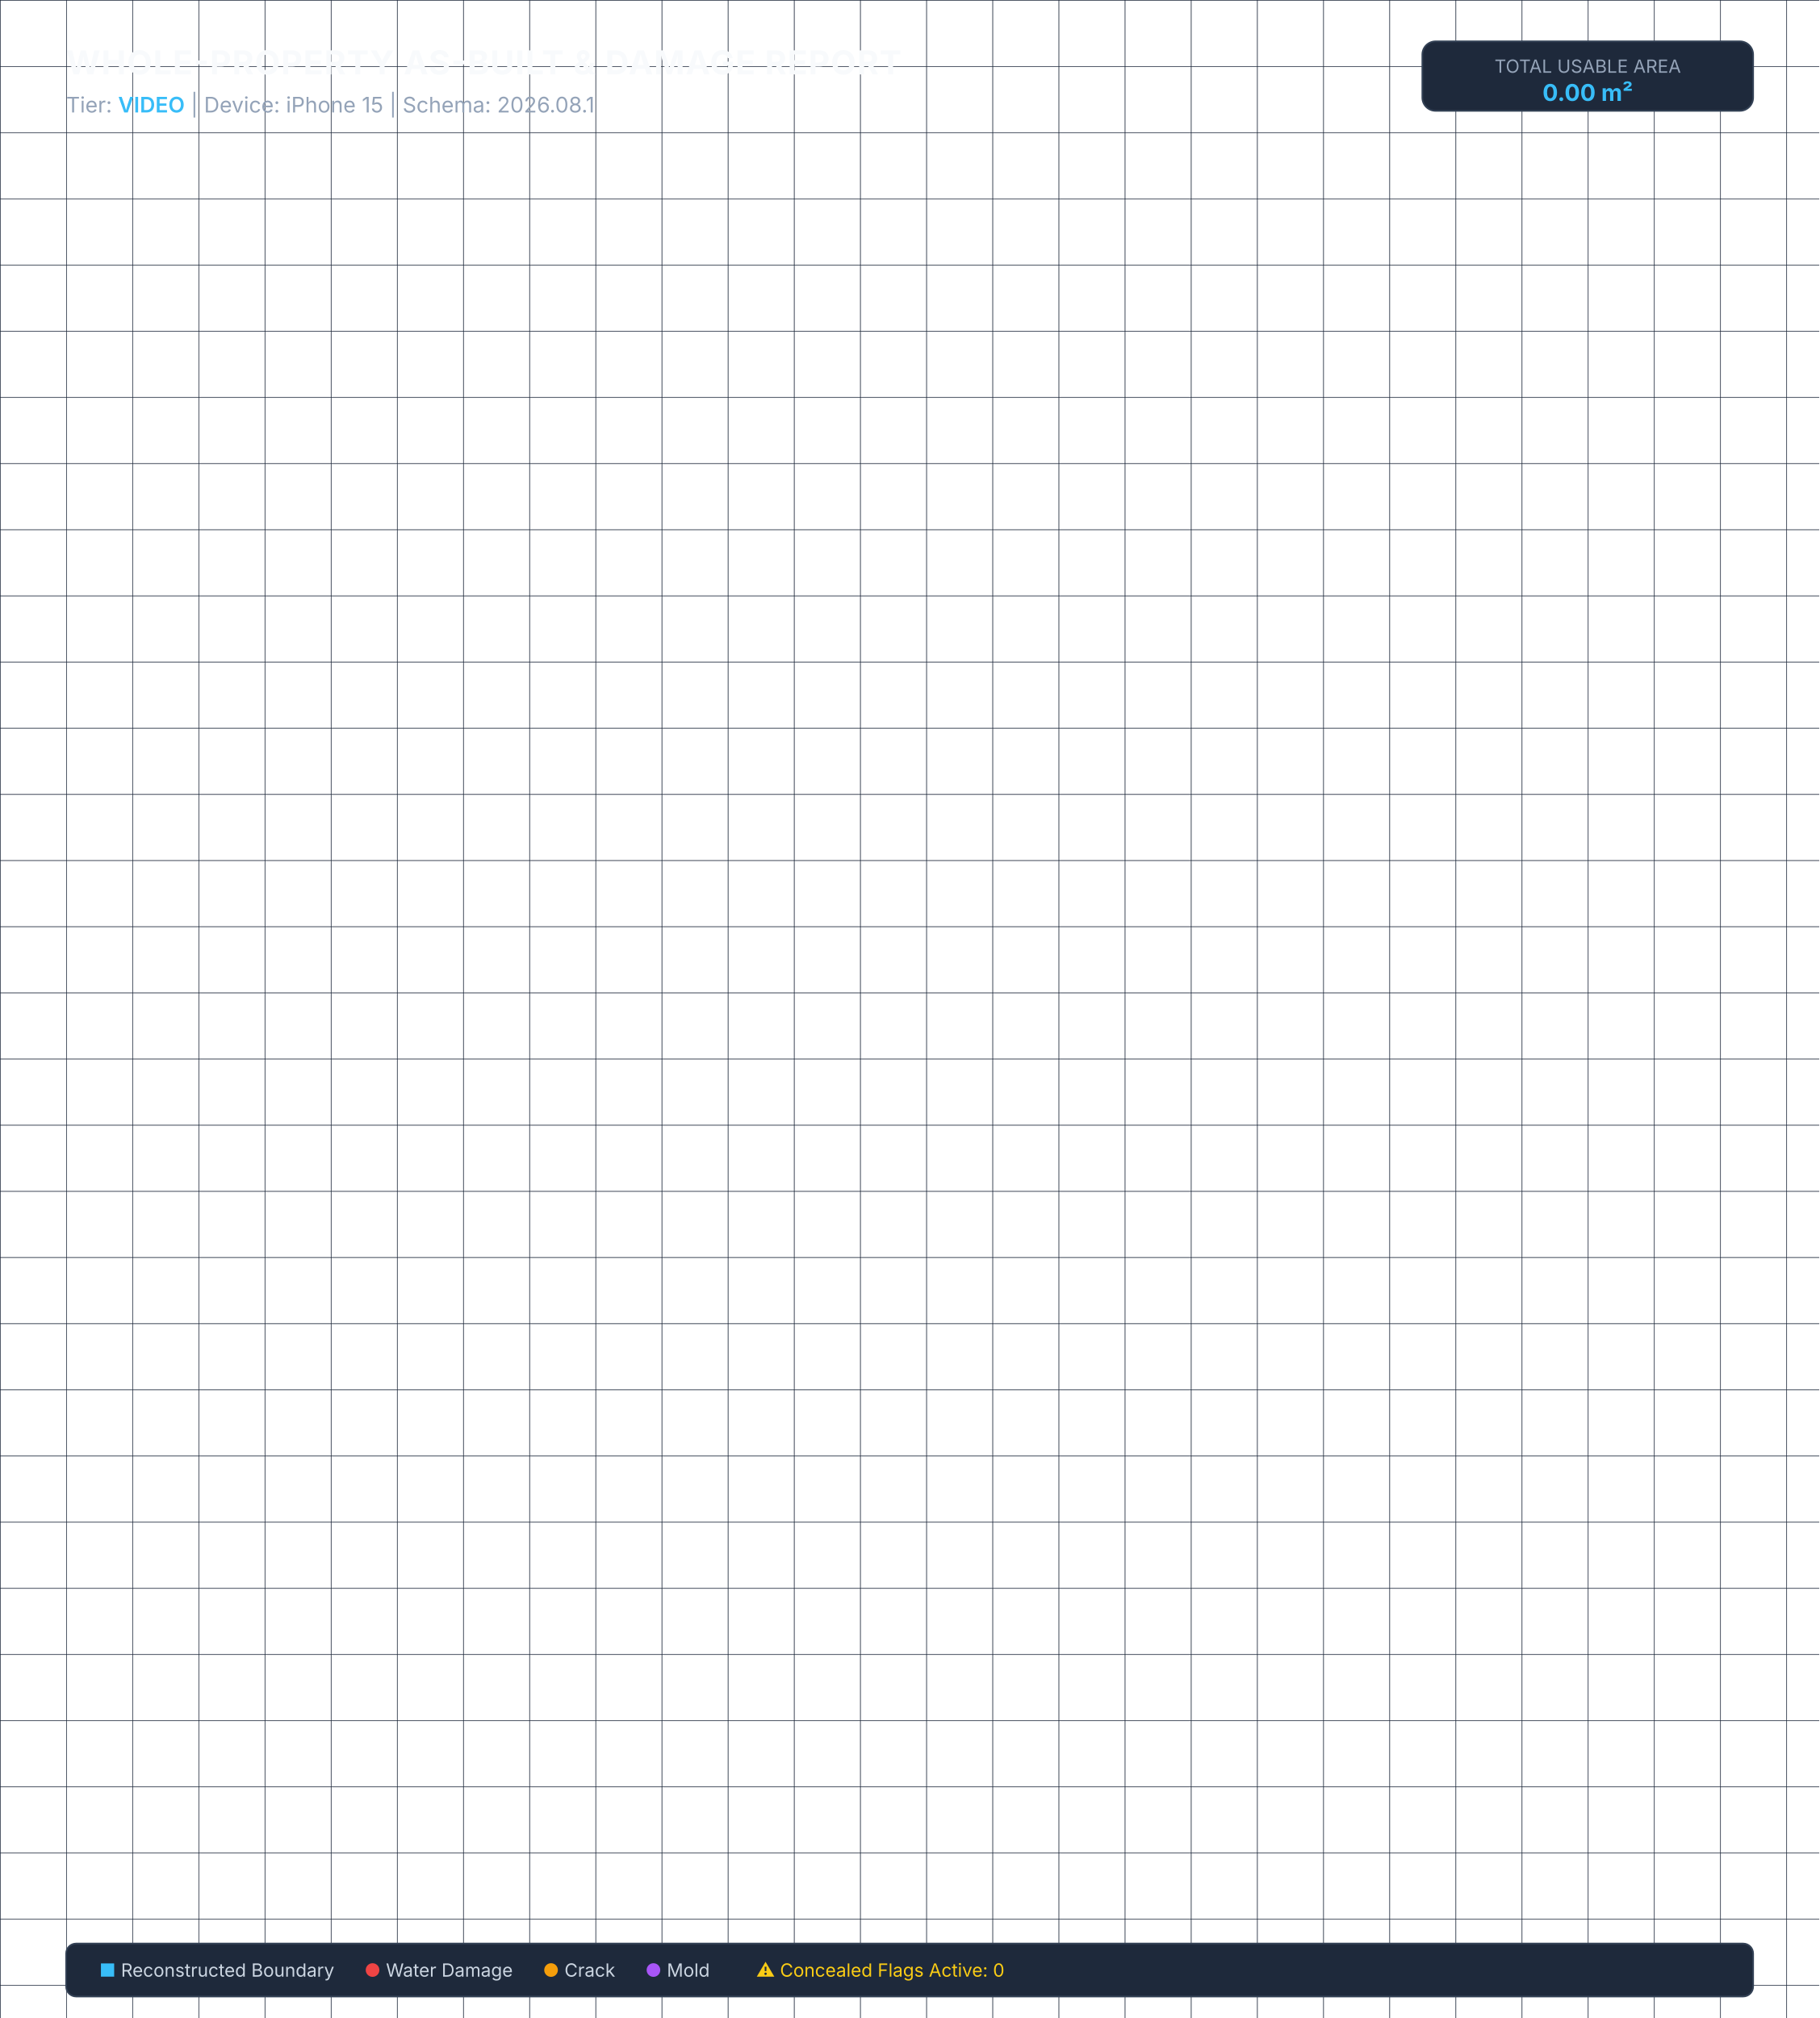
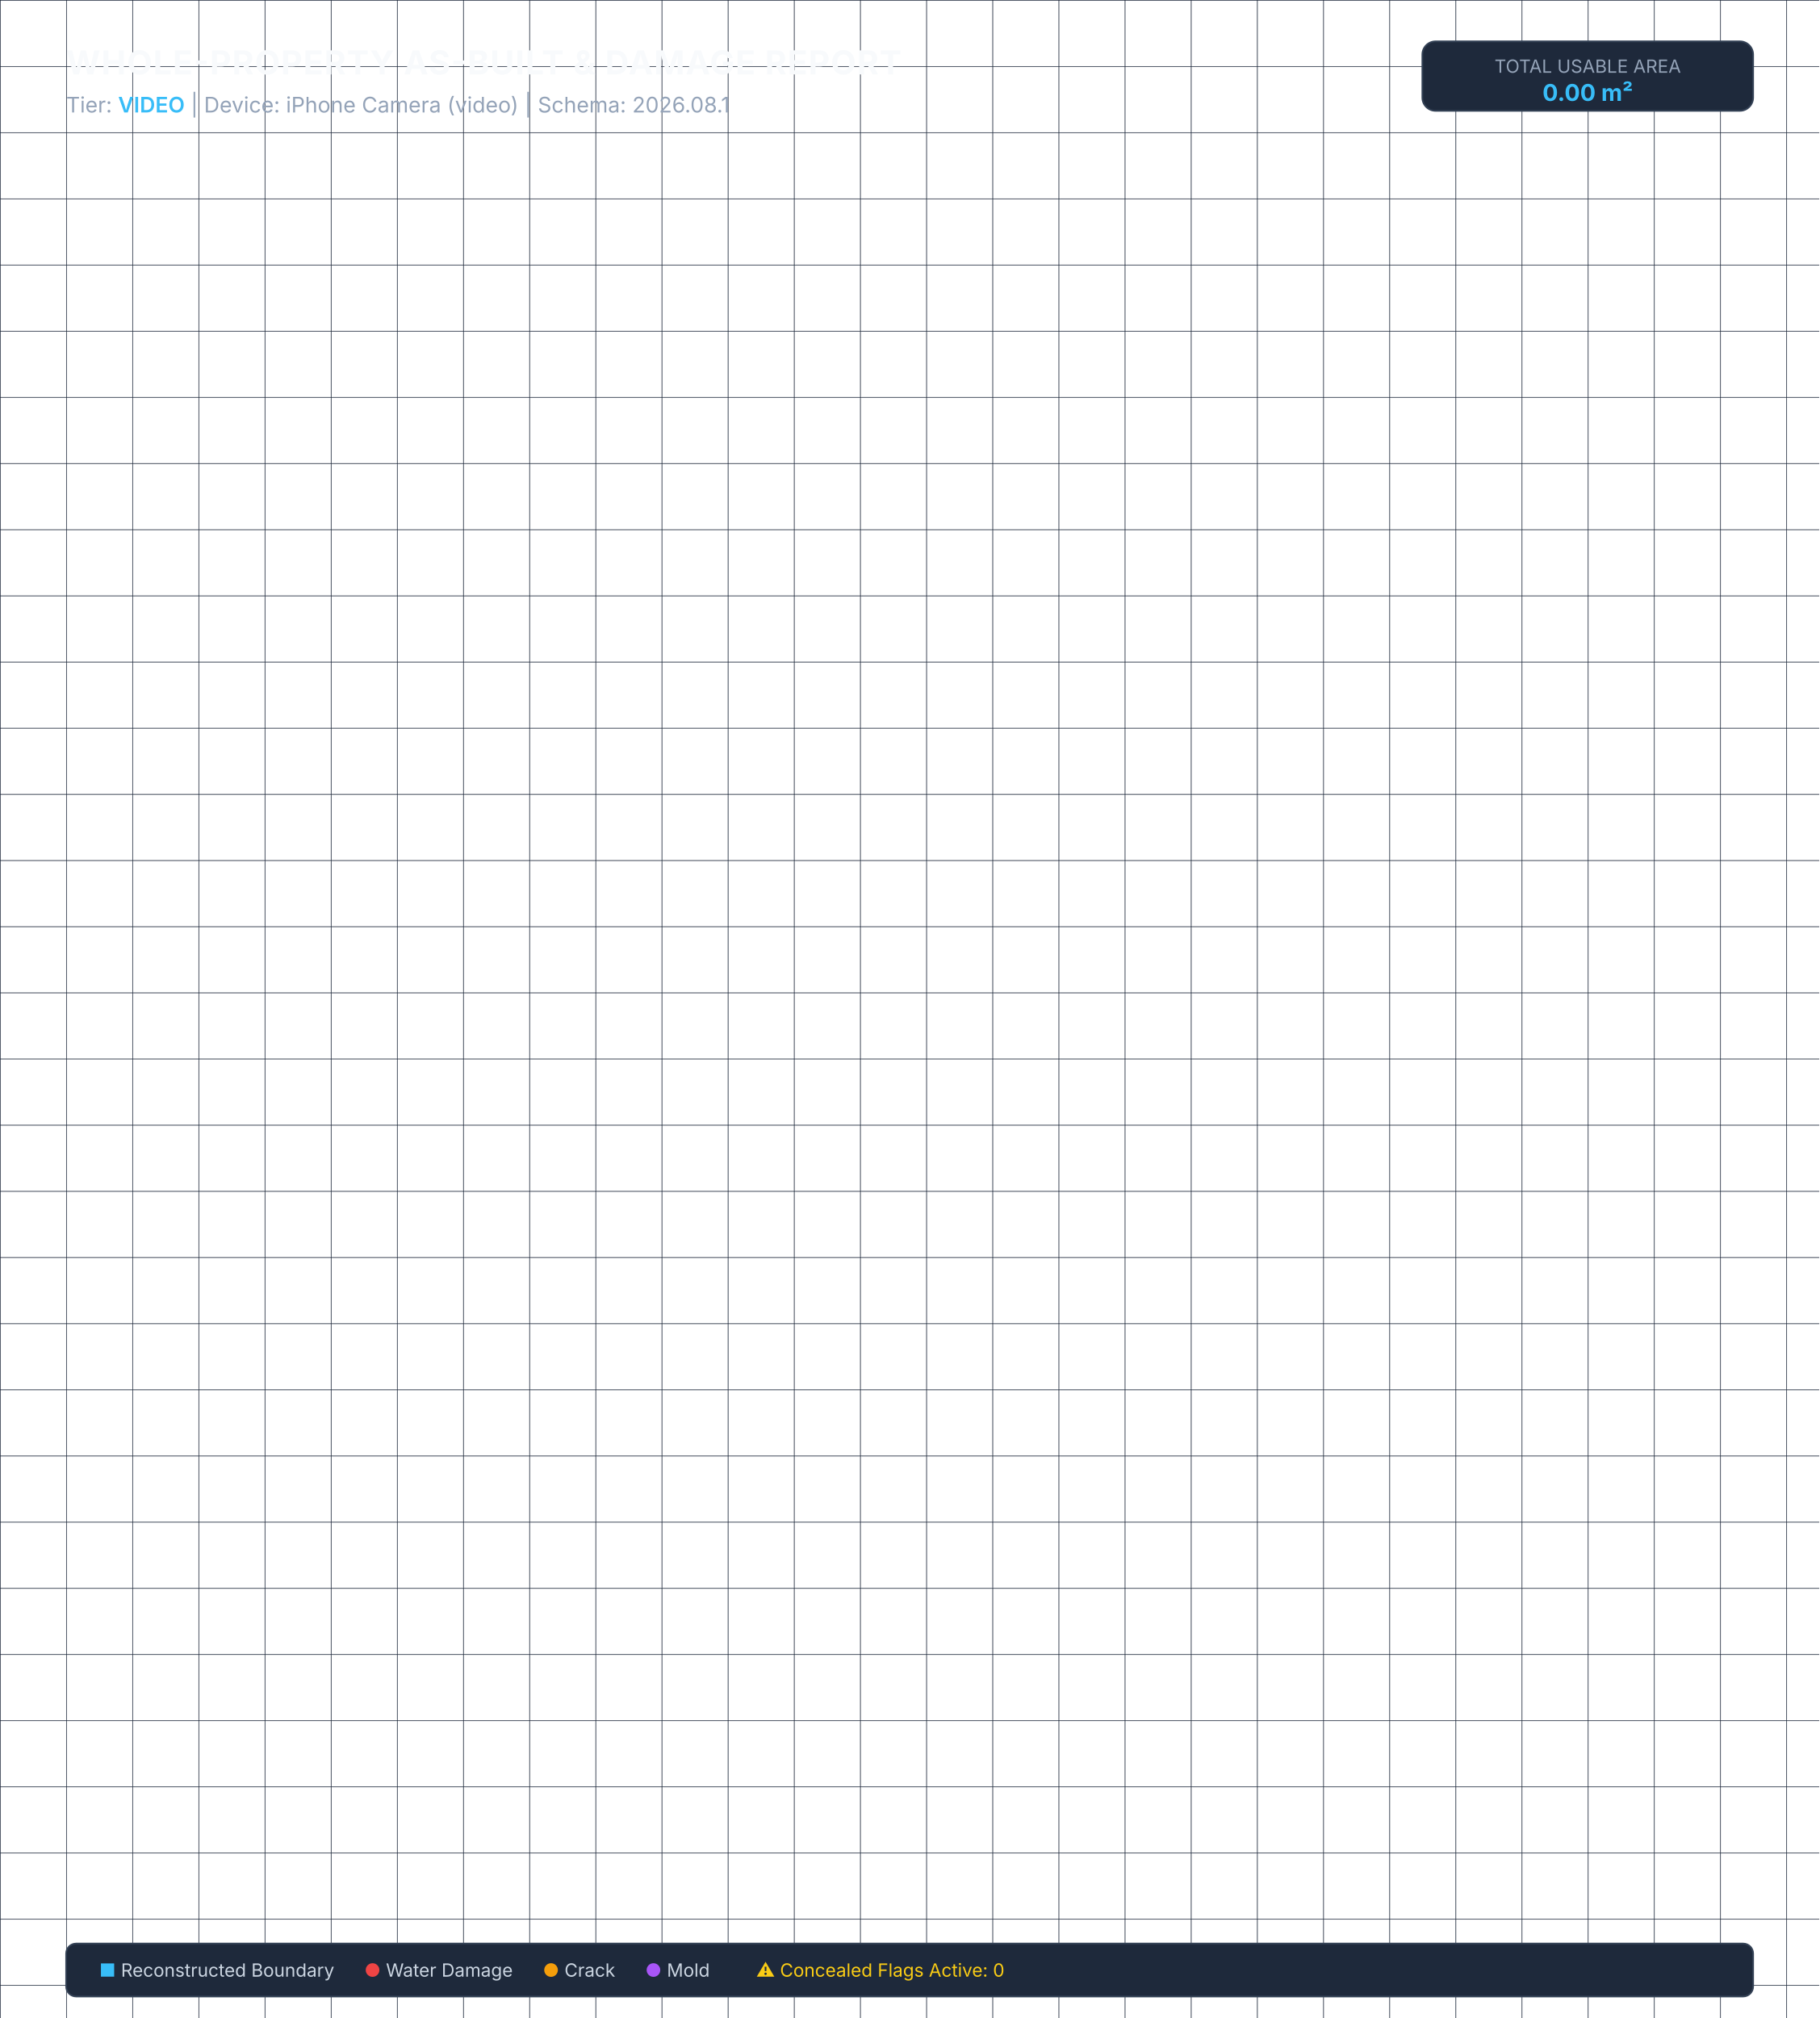
<svg xmlns="http://www.w3.org/2000/svg" viewBox="0 0 1100 1220" width="100%" height="100%" style="background-color: #0b0f19; font-family: Inter, system-ui, -apple-system, sans-serif;">
  <defs>
    <filter id="glow" x="-20%" y="-20%" width="140%" height="140%">
      <feGaussianBlur stdDeviation="3" result="blur" />
      <feComposite in="SourceGraphic" in2="blur" operator="over" />
    </filter>
    <pattern id="grid" width="40" height="40" patternUnits="userSpaceOnUse">
      <path d="M 40 0 L 0 0 0 40" fill="none" stroke="#1e293b" stroke-width="0.75" />
    </pattern>
  </defs>
  <rect width="1100" height="1220" fill="url(#grid)" />
  <text x="40" y="45" fill="#f8fafc" font-size="20" font-weight="700" letter-spacing="0.5">WHOLE-PROPERTY AS-BUILT &amp; DAMAGE REPORT</text>
-   <text x="40" y="68" fill="#94a3b8" font-size="13">Tier: <tspan fill="#38bdf8" font-weight="600">VIDEO</tspan> | Device: iPhone 15 | Schema: 2026.08.1</text>
+   <text x="40" y="68" fill="#94a3b8" font-size="13">Tier: <tspan fill="#38bdf8" font-weight="600">VIDEO</tspan> | Device: iPhone Camera (video) | Schema: 2026.08.1</text>
  <rect x="860" y="25" width="200" height="42" rx="8" fill="#1e293b" stroke="#334155" />
  <text x="960" y="44" fill="#94a3b8" font-size="11" text-anchor="middle">TOTAL USABLE AREA</text>
  <text x="960" y="61" fill="#38bdf8" font-size="14" font-weight="700" text-anchor="middle">0.00 m²</text>
  <rect x="40" y="1175" width="1020" height="32" rx="6" fill="#1e293b" stroke="#334155" />
  <text x="60" y="1195" fill="#cbd5e1" font-size="11">
    <tspan fill="#38bdf8">■</tspan> Reconstructed Boundary  <tspan fill="#ef4444" dx="15">●</tspan> Water Damage  <tspan fill="#f59e0b" dx="15">●</tspan> Crack  <tspan fill="#a855f7" dx="15">●</tspan> Mold  <tspan dx="25" fill="#facc15">⚠ Concealed Flags Active: 0</tspan>
  </text>
</svg>
